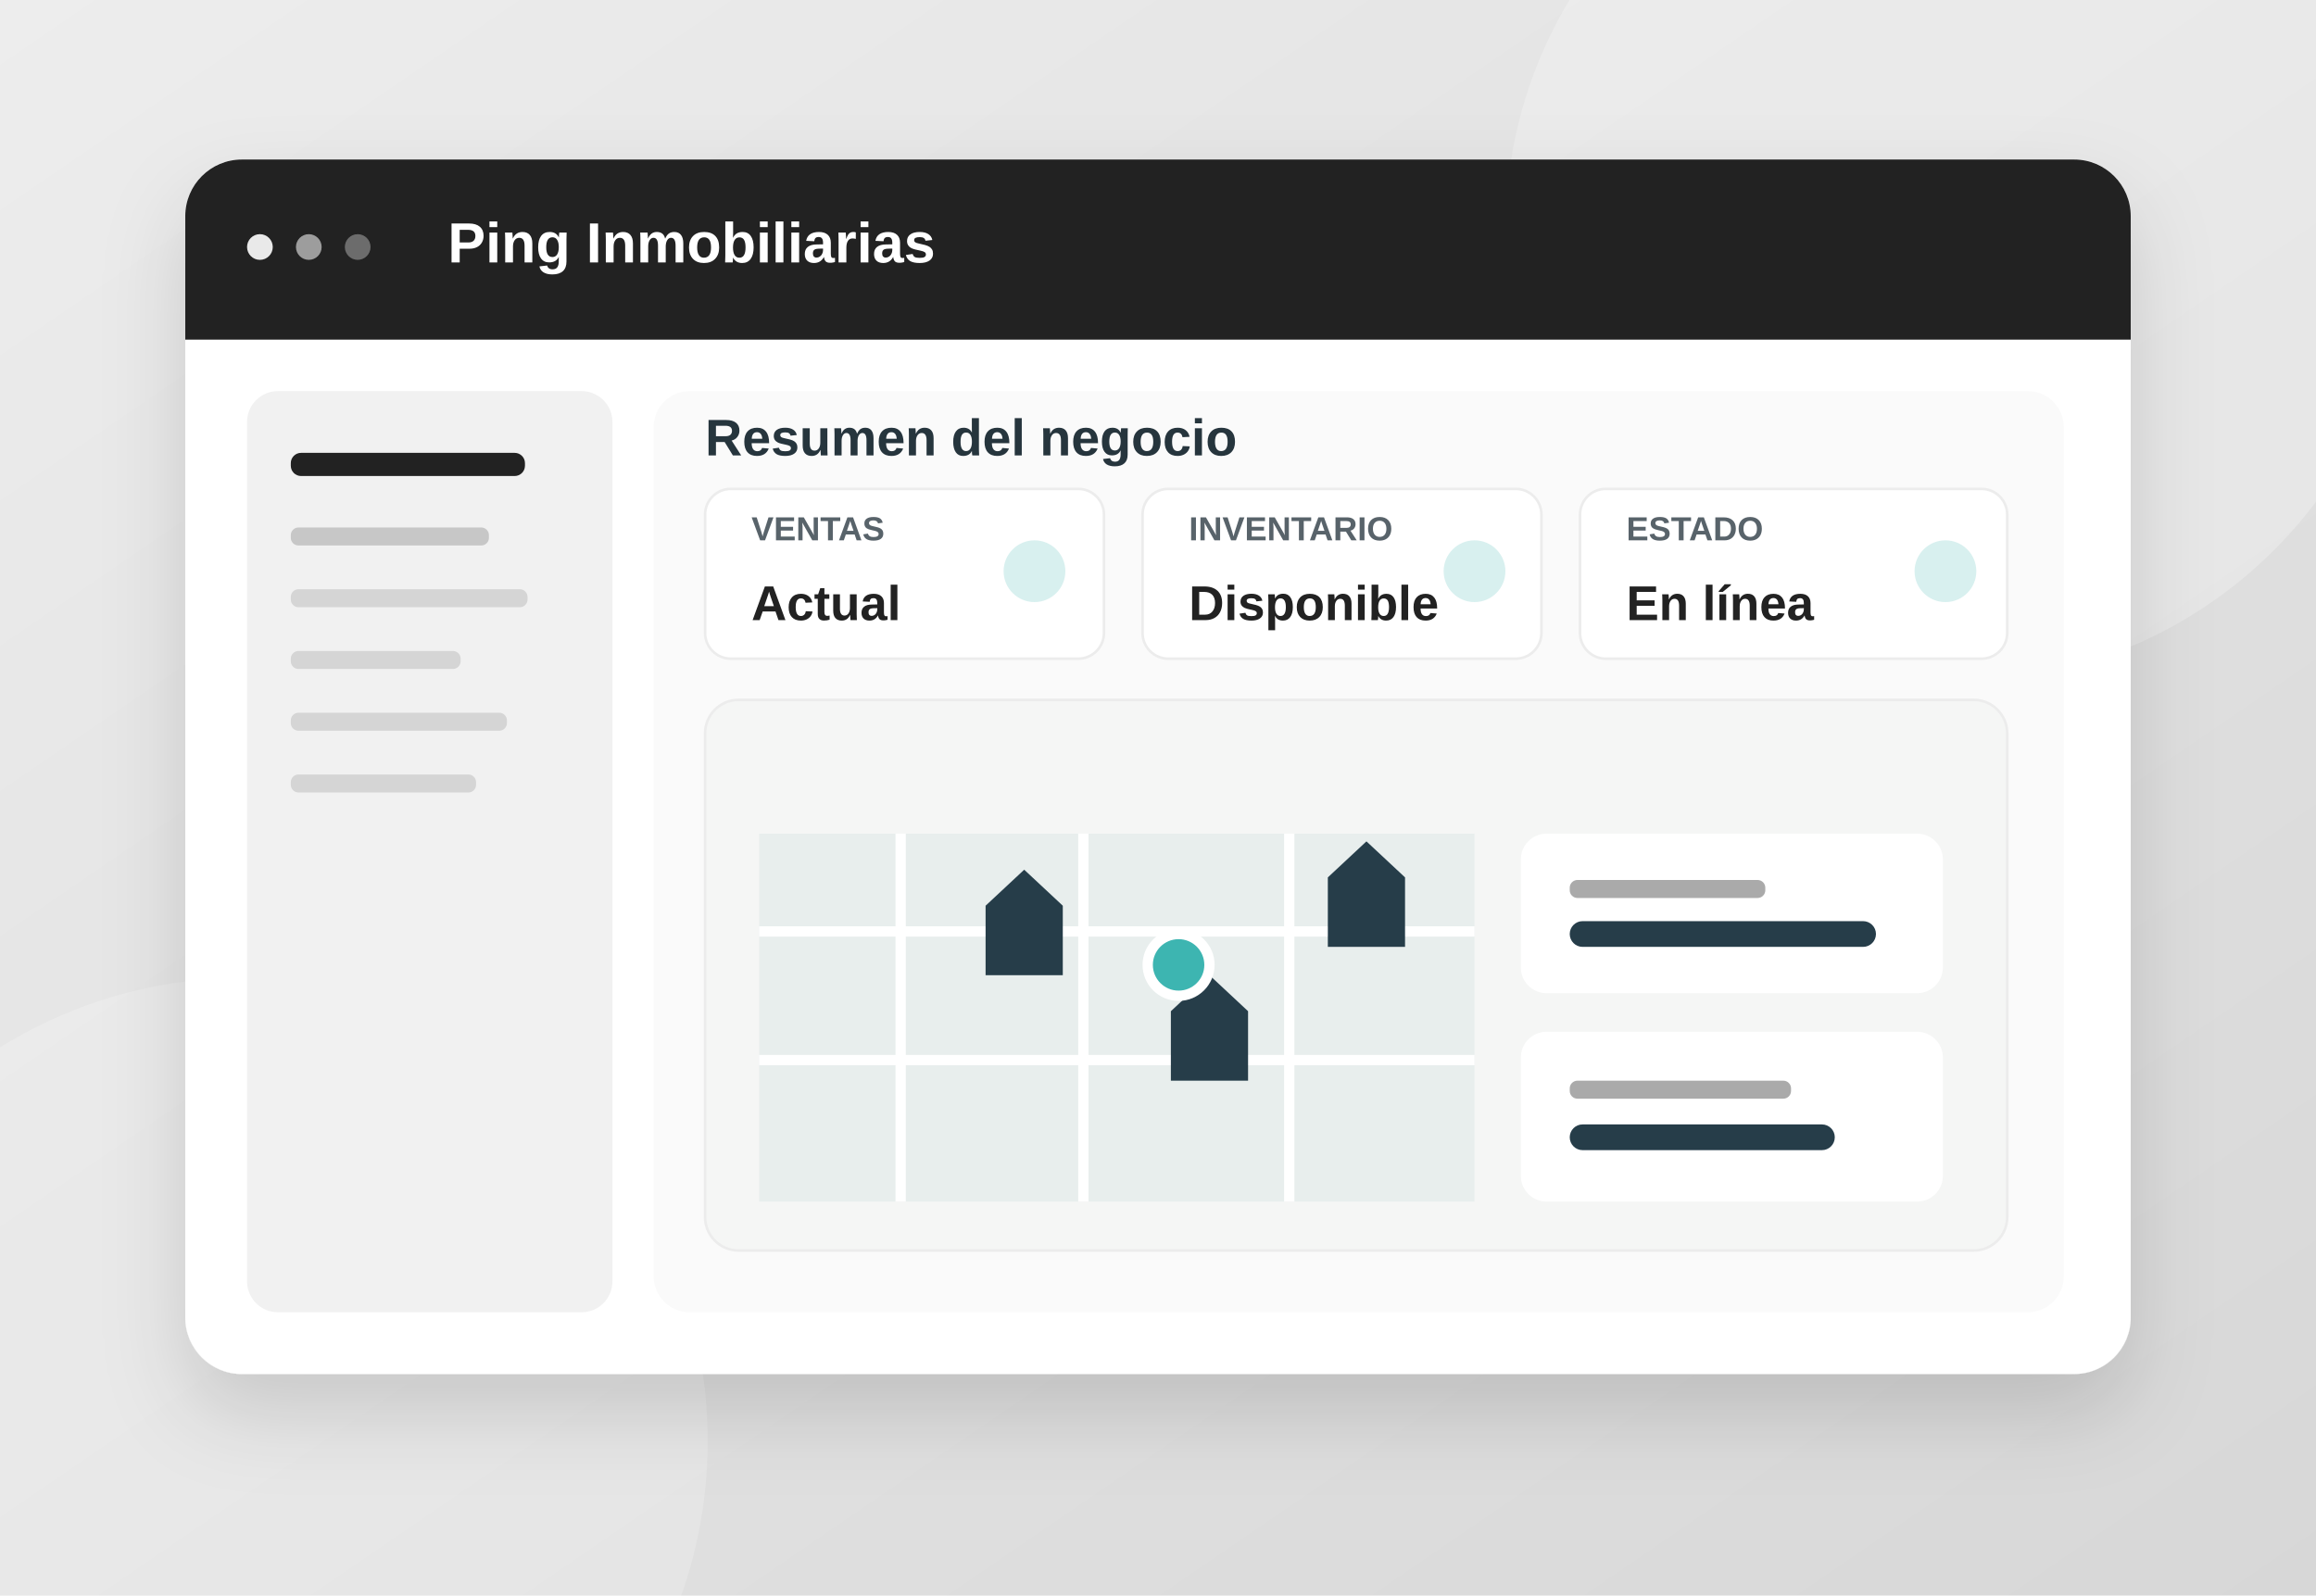
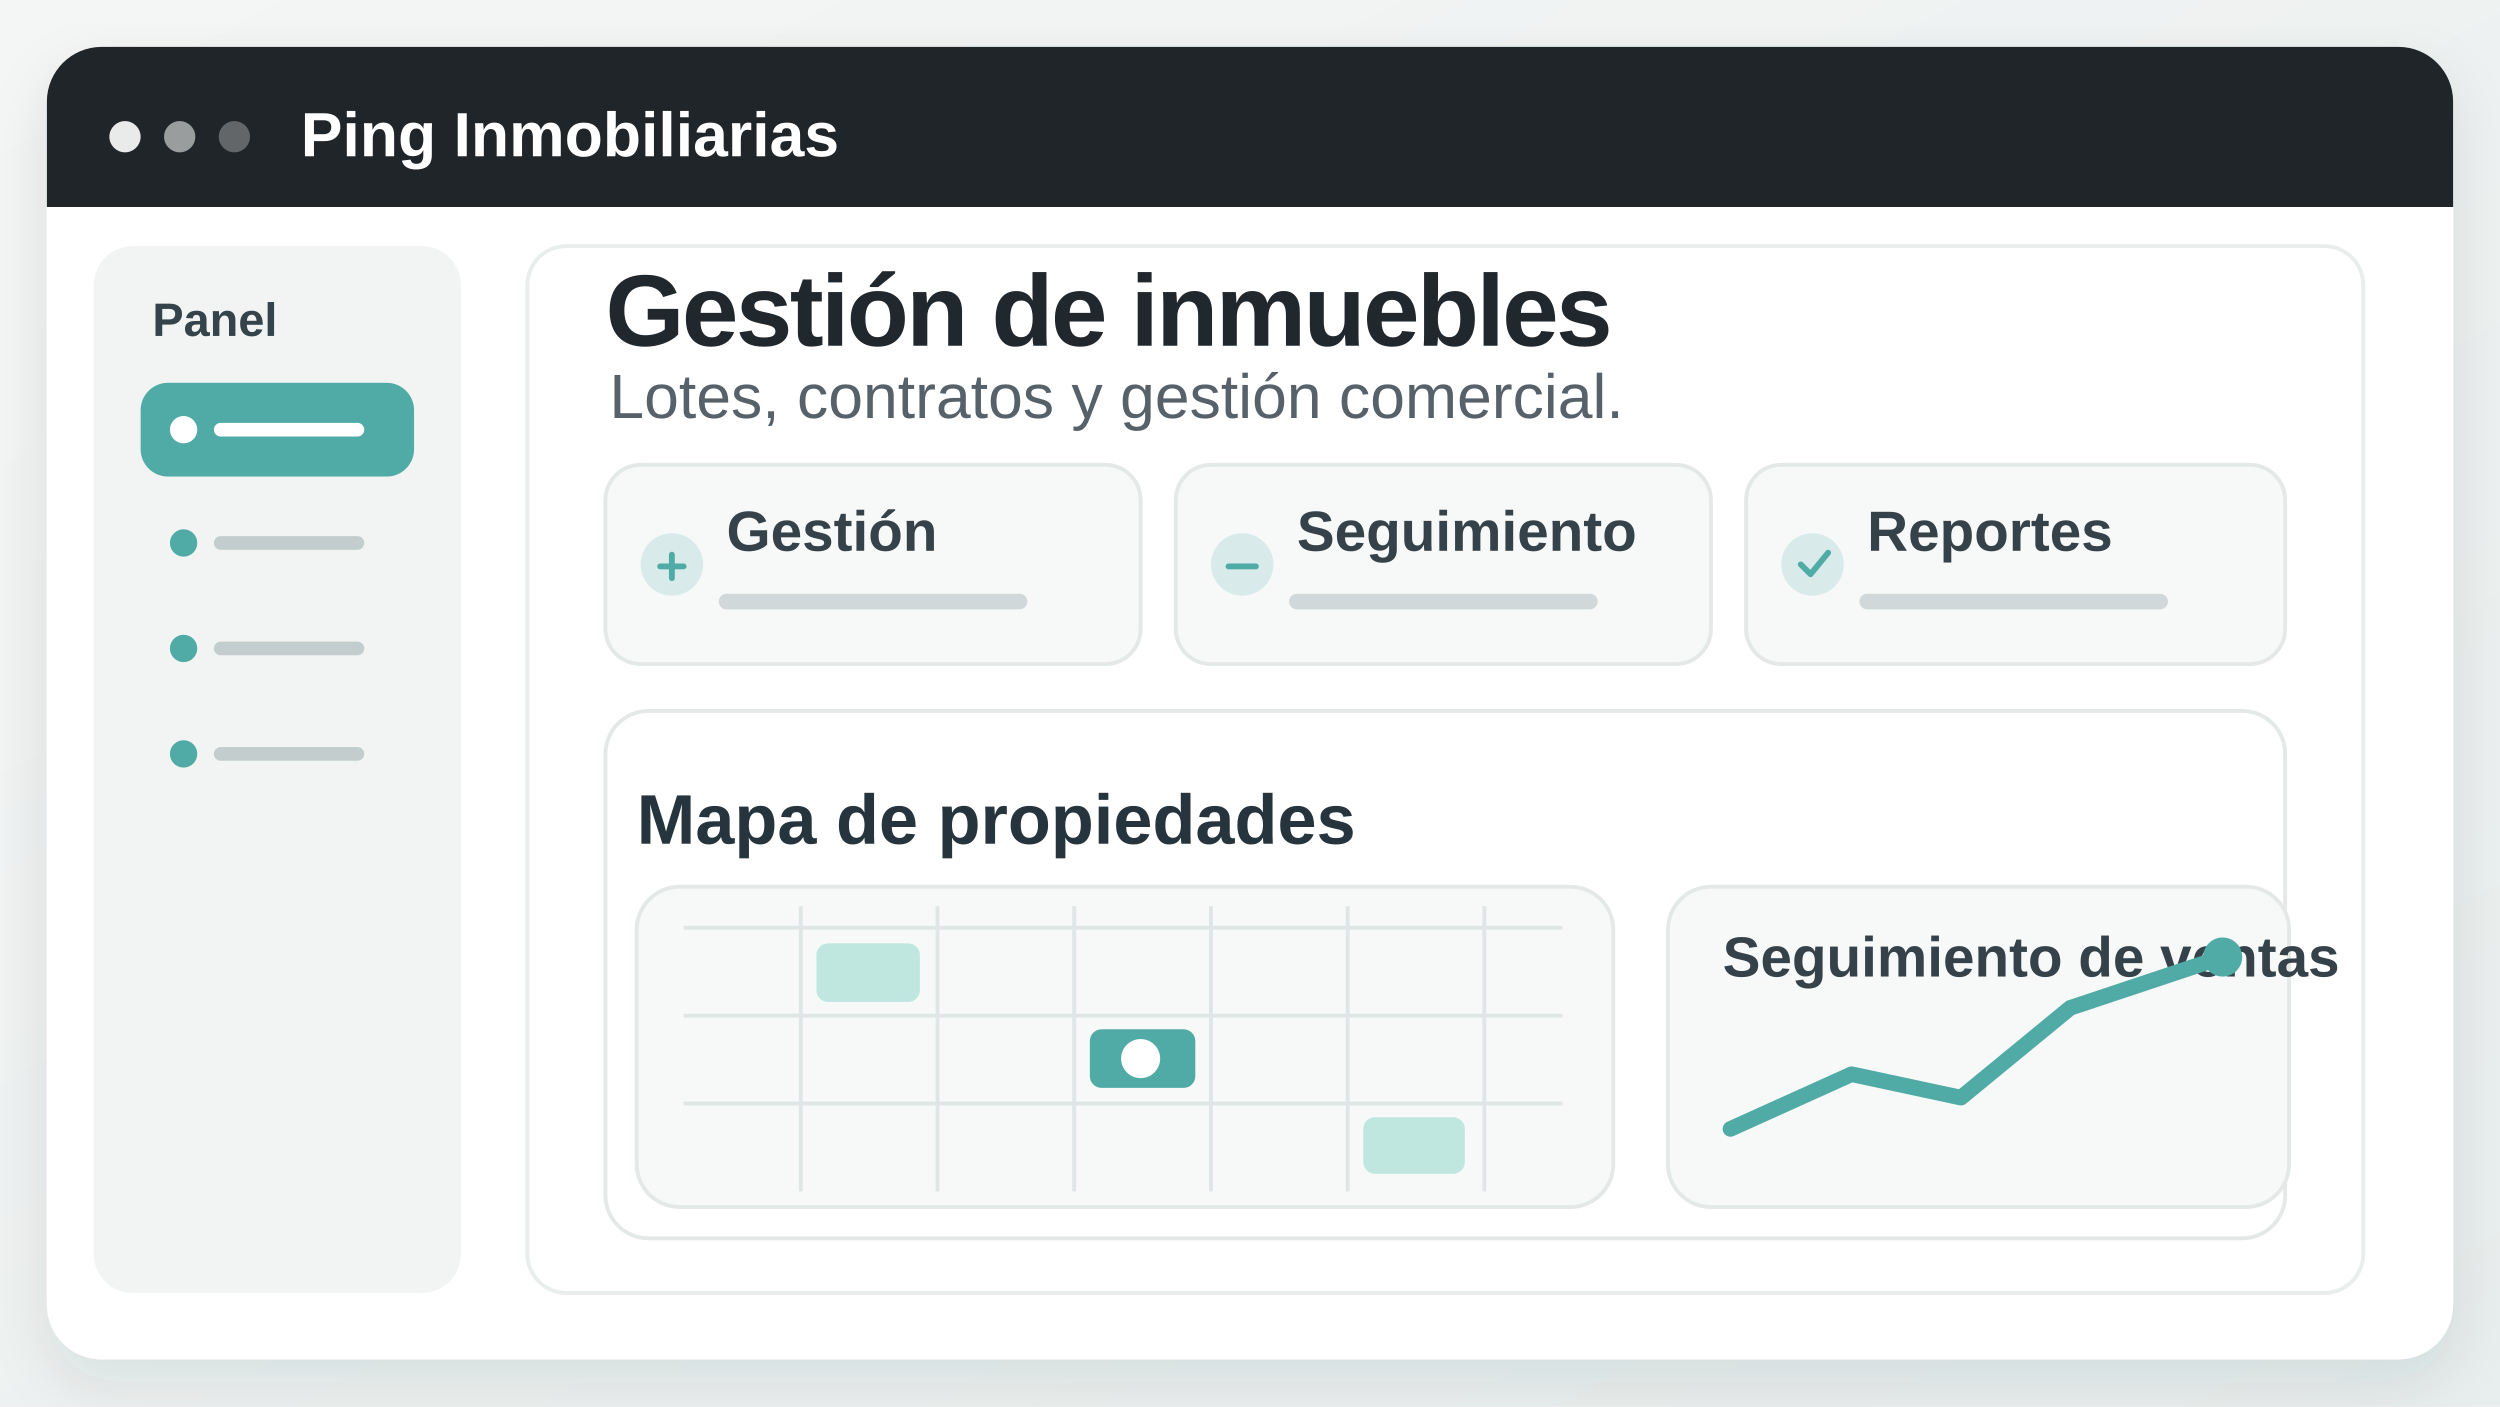
- <svg xmlns="http://www.w3.org/2000/svg" viewBox="0 0 900 620" role="img" aria-label="Ping Inmobiliarias">
+ <svg xmlns="http://www.w3.org/2000/svg" viewBox="0 0 1280 720" role="img" aria-label="Gestión de inmuebles: Lotes, contratos y seguimiento comercial.">
  <defs>
-     <linearGradient id="bg" x1="0" y1="0" x2="1" y2="1">
-       <stop stop-color="#ededed" />
-       <stop offset="1" stop-color="#d7d7d7" />
+     <linearGradient id="back" x1="0" y1="0" x2="1" y2="1">
+       <stop stop-color="#f4f6f5" />
+       <stop offset="1" stop-color="#e8eded" />
    </linearGradient>
-     <linearGradient id="teal" x1="0" y1="0" x2="1" y2="1">
-       <stop stop-color="#69d4d0" />
-       <stop offset="1" stop-color="#2fa9a7" />
-     </linearGradient>
-     <filter id="shadow" x="-20%" y="-20%" width="150%" height="160%">
-       <feDropShadow dx="0" dy="15" stdDeviation="16" flood-color="#151515" flood-opacity=".14" />
+     <filter id="shadow" x="-10%" y="-10%" width="120%" height="125%">
+       <feDropShadow dx="0" dy="12" stdDeviation="15" flood-color="#26343d" flood-opacity=".10" />
    </filter>
+     <style>.title{font:700 52px Arial,sans-serif;fill:#20272d;letter-spacing:-1.3px}.subtitle{font:400 32px Arial,sans-serif;fill:#56616a}.paneltitle{font:700 36px Arial,sans-serif;fill:#26343d}.label{font:700 29px Arial,sans-serif;fill:#35424a}.rowtext{font:600 28px Arial,sans-serif;fill:#39464e}.pilltext{font:700 25px Arial,sans-serif;fill:#34434a}.gridline{stroke:#e0e6e5;stroke-width:2}.barline{stroke:#d0d8d9;stroke-width:8;stroke-linecap:round}.track{fill:#e5ebeb}.softcard{fill:#f7f9f9;stroke:#e4e9e8;stroke-width:2}@media(max-width:500px){.product-name{font-size:48px!important}.title{font-size:62px!important}.subtitle{font-size:34px!important}.paneltitle{font-size:38px!important}.label{font-size:32px!important}.rowtext{font-size:31px!important}.pilltext{font-size:27px!important}}</style>
  </defs>
-   <rect width="900" height="620" fill="url(#bg)" />
-   <circle cx="760" cy="90" r="175" fill="#fff" opacity=".24" />
-   <circle cx="95" cy="560" r="180" fill="#fff" opacity=".2" />
-   <g filter="url(#shadow)">
-     <rect x="72" y="62" width="756" height="472" rx="22" fill="#fff" />
-     <path d="M94 62h712a22 22 0 0 1 22 22v48H72V84a22 22 0 0 1 22-22" fill="#202020" />
-     <circle cx="101" cy="96" r="5" fill="#fff" opacity=".9" />
-     <circle cx="120" cy="96" r="5" fill="#fff" opacity=".56" />
-     <circle cx="139" cy="96" r="5" fill="#fff" opacity=".34" />
-     <text x="174" y="102" fill="#fff" font-family="Arial,sans-serif" font-size="22" font-weight="700">Ping Inmobiliarias</text>
-     <rect x="96" y="152" width="142" height="358" rx="12" fill="#f1f1f1" />
-     <rect x="113" y="176" width="91" height="9" rx="4" fill="#202020" />
-     <rect x="113" y="205" width="77" height="7" rx="3" fill="#c7c7c7" />
-     <rect x="113" y="229" width="92" height="7" rx="3" fill="#d5d5d5" />
-     <rect x="113" y="253" width="66" height="7" rx="3" fill="#d5d5d5" />
-     <rect x="113" y="277" width="84" height="7" rx="3" fill="#d5d5d5" />
-     <rect x="113" y="301" width="72" height="7" rx="3" fill="#d5d5d5" />
-     <rect x="254" y="152" width="548" height="358" rx="14" fill="#fafafa" />
-     <text x="274" y="177" fill="#26343d" font-family="Arial,sans-serif" font-size="20" font-weight="700">Resumen del negocio</text>
-     <rect x="274" y="190" width="155" height="66" rx="10" fill="#fff" stroke="#ececec" />
-     <rect x="444" y="190" width="155" height="66" rx="10" fill="#fff" stroke="#ececec" />
-     <rect x="614" y="190" width="166" height="66" rx="10" fill="#fff" stroke="#ececec" />
-     <text x="292" y="210" fill="#59636b" font-family="Arial,sans-serif" font-size="13" font-weight="700">VENTAS</text>
-     <text x="292" y="241" fill="#202020" font-family="Arial,sans-serif" font-size="19" font-weight="700">Actual</text>
-     <circle cx="402" cy="222" r="12" fill="#d8f0ef" />
-     <circle cx="573" cy="222" r="12" fill="#d8f0ef" />
-     <circle cx="756" cy="222" r="12" fill="#d8f0ef" />
-     <text x="462" y="210" fill="#59636b" font-family="Arial,sans-serif" font-size="13" font-weight="700">INVENTARIO</text>
-     <text x="462" y="241" fill="#202020" font-family="Arial,sans-serif" font-size="19" font-weight="700">Disponible</text>
-     <text x="632" y="210" fill="#59636b" font-family="Arial,sans-serif" font-size="13" font-weight="700">ESTADO</text>
-     <text x="632" y="241" fill="#202020" font-family="Arial,sans-serif" font-size="19" font-weight="700">En línea</text>
-     <text x="293" y="303" fill="#26343d" font-family="Arial,sans-serif" font-size="23" font-weight="700">Gestión de inmuebles</text>
-     <rect x="274" y="272" width="506" height="214" rx="13" fill="#f5f6f5" stroke="#ececec" />
-     <path d="M295 324h278v143H295z" fill="#e8eeed" />
-     <path d="M295 362h278M295 412h278M350 324v143M421 324v143M501 324v143" stroke="#fff" stroke-width="4" />
-     <path d="M383 352l15-14 15 14v27h-30zM455 393l15-14 15 14v27h-30zM516 341l15-14 15 14v27h-30z" fill="#263d4a" />
-     <circle cx="458" cy="375" r="12" fill="#3db5b1" stroke="#fff" stroke-width="4" />
-     <rect x="591" y="324" width="164" height="62" rx="10" fill="#fff" />
-     <rect x="591" y="401" width="164" height="66" rx="10" fill="#fff" />
-     <rect x="610" y="342" width="76" height="7" rx="3" fill="#aaa" />
-     <rect x="610" y="358" width="119" height="10" rx="5" fill="#253c49" />
-     <rect x="610" y="420" width="86" height="7" rx="3" fill="#aaa" />
-     <rect x="610" y="437" width="103" height="10" rx="5" fill="#253c49" />
-   </g>
+   <rect width="1280" height="720" fill="url(#back)" />
+   <rect x="24" y="24" width="1232" height="672" rx="28" fill="#fff" filter="url(#shadow)" />
+   <path d="M52 24H1228a28 28 0 0 1 28 28v54H24V52a28 28 0 0 1 28-28" fill="#202529" />
+   <circle cx="64" cy="70" r="8" fill="#fff" opacity=".9" />
+   <circle cx="92" cy="70" r="8" fill="#fff" opacity=".55" />
+   <circle cx="120" cy="70" r="8" fill="#fff" opacity=".3" />
+   <text class="product-name" x="154" y="80" fill="#fff" font-family="Arial,sans-serif" font-size="32" font-weight="700">Ping Inmobiliarias</text>
+   <rect x="48" y="126" width="188" height="536" rx="20" fill="#f1f4f3" />
+   <text x="78" y="172" fill="#35434a" font-family="Arial,sans-serif" font-size="24" font-weight="700">Panel</text>
+   <rect x="72" y="196" width="140" height="48" rx="14" fill="#50aaa5" />
+   <circle cx="94" cy="220" r="7" fill="#fff" />
+   <path d="M113 220h70" stroke="#fff" stroke-width="7" stroke-linecap="round" />
+   <circle cx="94" cy="278" r="7" fill="#50aaa5" />
+   <path d="M113 278h70" stroke="#c3cdce" stroke-width="7" stroke-linecap="round" />
+   <circle cx="94" cy="332" r="7" fill="#50aaa5" />
+   <path d="M113 332h70" stroke="#c3cdce" stroke-width="7" stroke-linecap="round" />
+   <circle cx="94" cy="386" r="7" fill="#50aaa5" />
+   <path d="M113 386h70" stroke="#c3cdce" stroke-width="7" stroke-linecap="round" />
+   <rect x="270" y="126" width="940" height="536" rx="20" fill="#fff" stroke="#e9edec" stroke-width="2" />
+   <text x="310" y="177" class="title">Gestión de inmuebles</text>
+   <text x="312" y="214" class="subtitle">Lotes, contratos y gestión comercial.</text>
+   <rect x="310" y="238" width="274" height="102" rx="18" class="softcard" />
+   <rect x="602" y="238" width="274" height="102" rx="18" class="softcard" />
+   <rect x="894" y="238" width="276" height="102" rx="18" class="softcard" />
+   <circle cx="344" cy="289" r="16" fill="#50aaa5" opacity=".18" />
+   <path d="M338 290h12m-6-6v12" stroke="#50aaa5" stroke-width="3" stroke-linecap="round" />
+   <text x="372" y="282" class="label">Gestión</text>
+   <path d="M372 308h150" class="barline" />
+   <circle cx="636" cy="289" r="16" fill="#50aaa5" opacity=".18" />
+   <path d="M629 290h14" stroke="#50aaa5" stroke-width="3" stroke-linecap="round" />
+   <text x="664" y="282" class="label">Seguimiento</text>
+   <path d="M664 308h150" class="barline" />
+   <circle cx="928" cy="289" r="16" fill="#50aaa5" opacity=".18" />
+   <path d="m922 289 5 5 9-11" fill="none" stroke="#50aaa5" stroke-width="3" stroke-linecap="round" stroke-linejoin="round" />
+   <text x="956" y="282" class="label">Reportes</text>
+   <path d="M956 308h150" class="barline" />
+   <rect x="310" y="364" width="860" height="270" rx="22" fill="#fff" stroke="#e4e9e8" stroke-width="2" />
+   <text x="326" y="432" class="paneltitle">Mapa de propiedades</text>
+   <rect x="326" y="454" width="500" height="164" rx="22" class="softcard" />
+   <path d="M350 475H800M350 520H800M350 565H800M410 464V610M480 464V610M550 464V610M620 464V610M690 464V610M760 464V610" class="gridline" />
+   <rect x="418" y="483" width="53" height="30" rx="6" fill="#bfe7df" />
+   <rect x="558" y="527" width="54" height="30" rx="6" fill="#50aaa5" />
+   <rect x="698" y="572" width="52" height="29" rx="6" fill="#bfe7df" />
+   <circle cx="584" cy="542" r="10" fill="#fff" />
+   <rect x="854" y="454" width="318" height="164" rx="22" class="softcard" />
+   <text x="882" y="500" class="label">Seguimiento de ventas</text>
+   <path d="M886 578 948 550 1004 562 1060 516 1138 490" fill="none" stroke="#50aaa5" stroke-width="8" stroke-linecap="round" stroke-linejoin="round" />
+   <circle cx="1138" cy="490" r="10" fill="#50aaa5" />
</svg>
